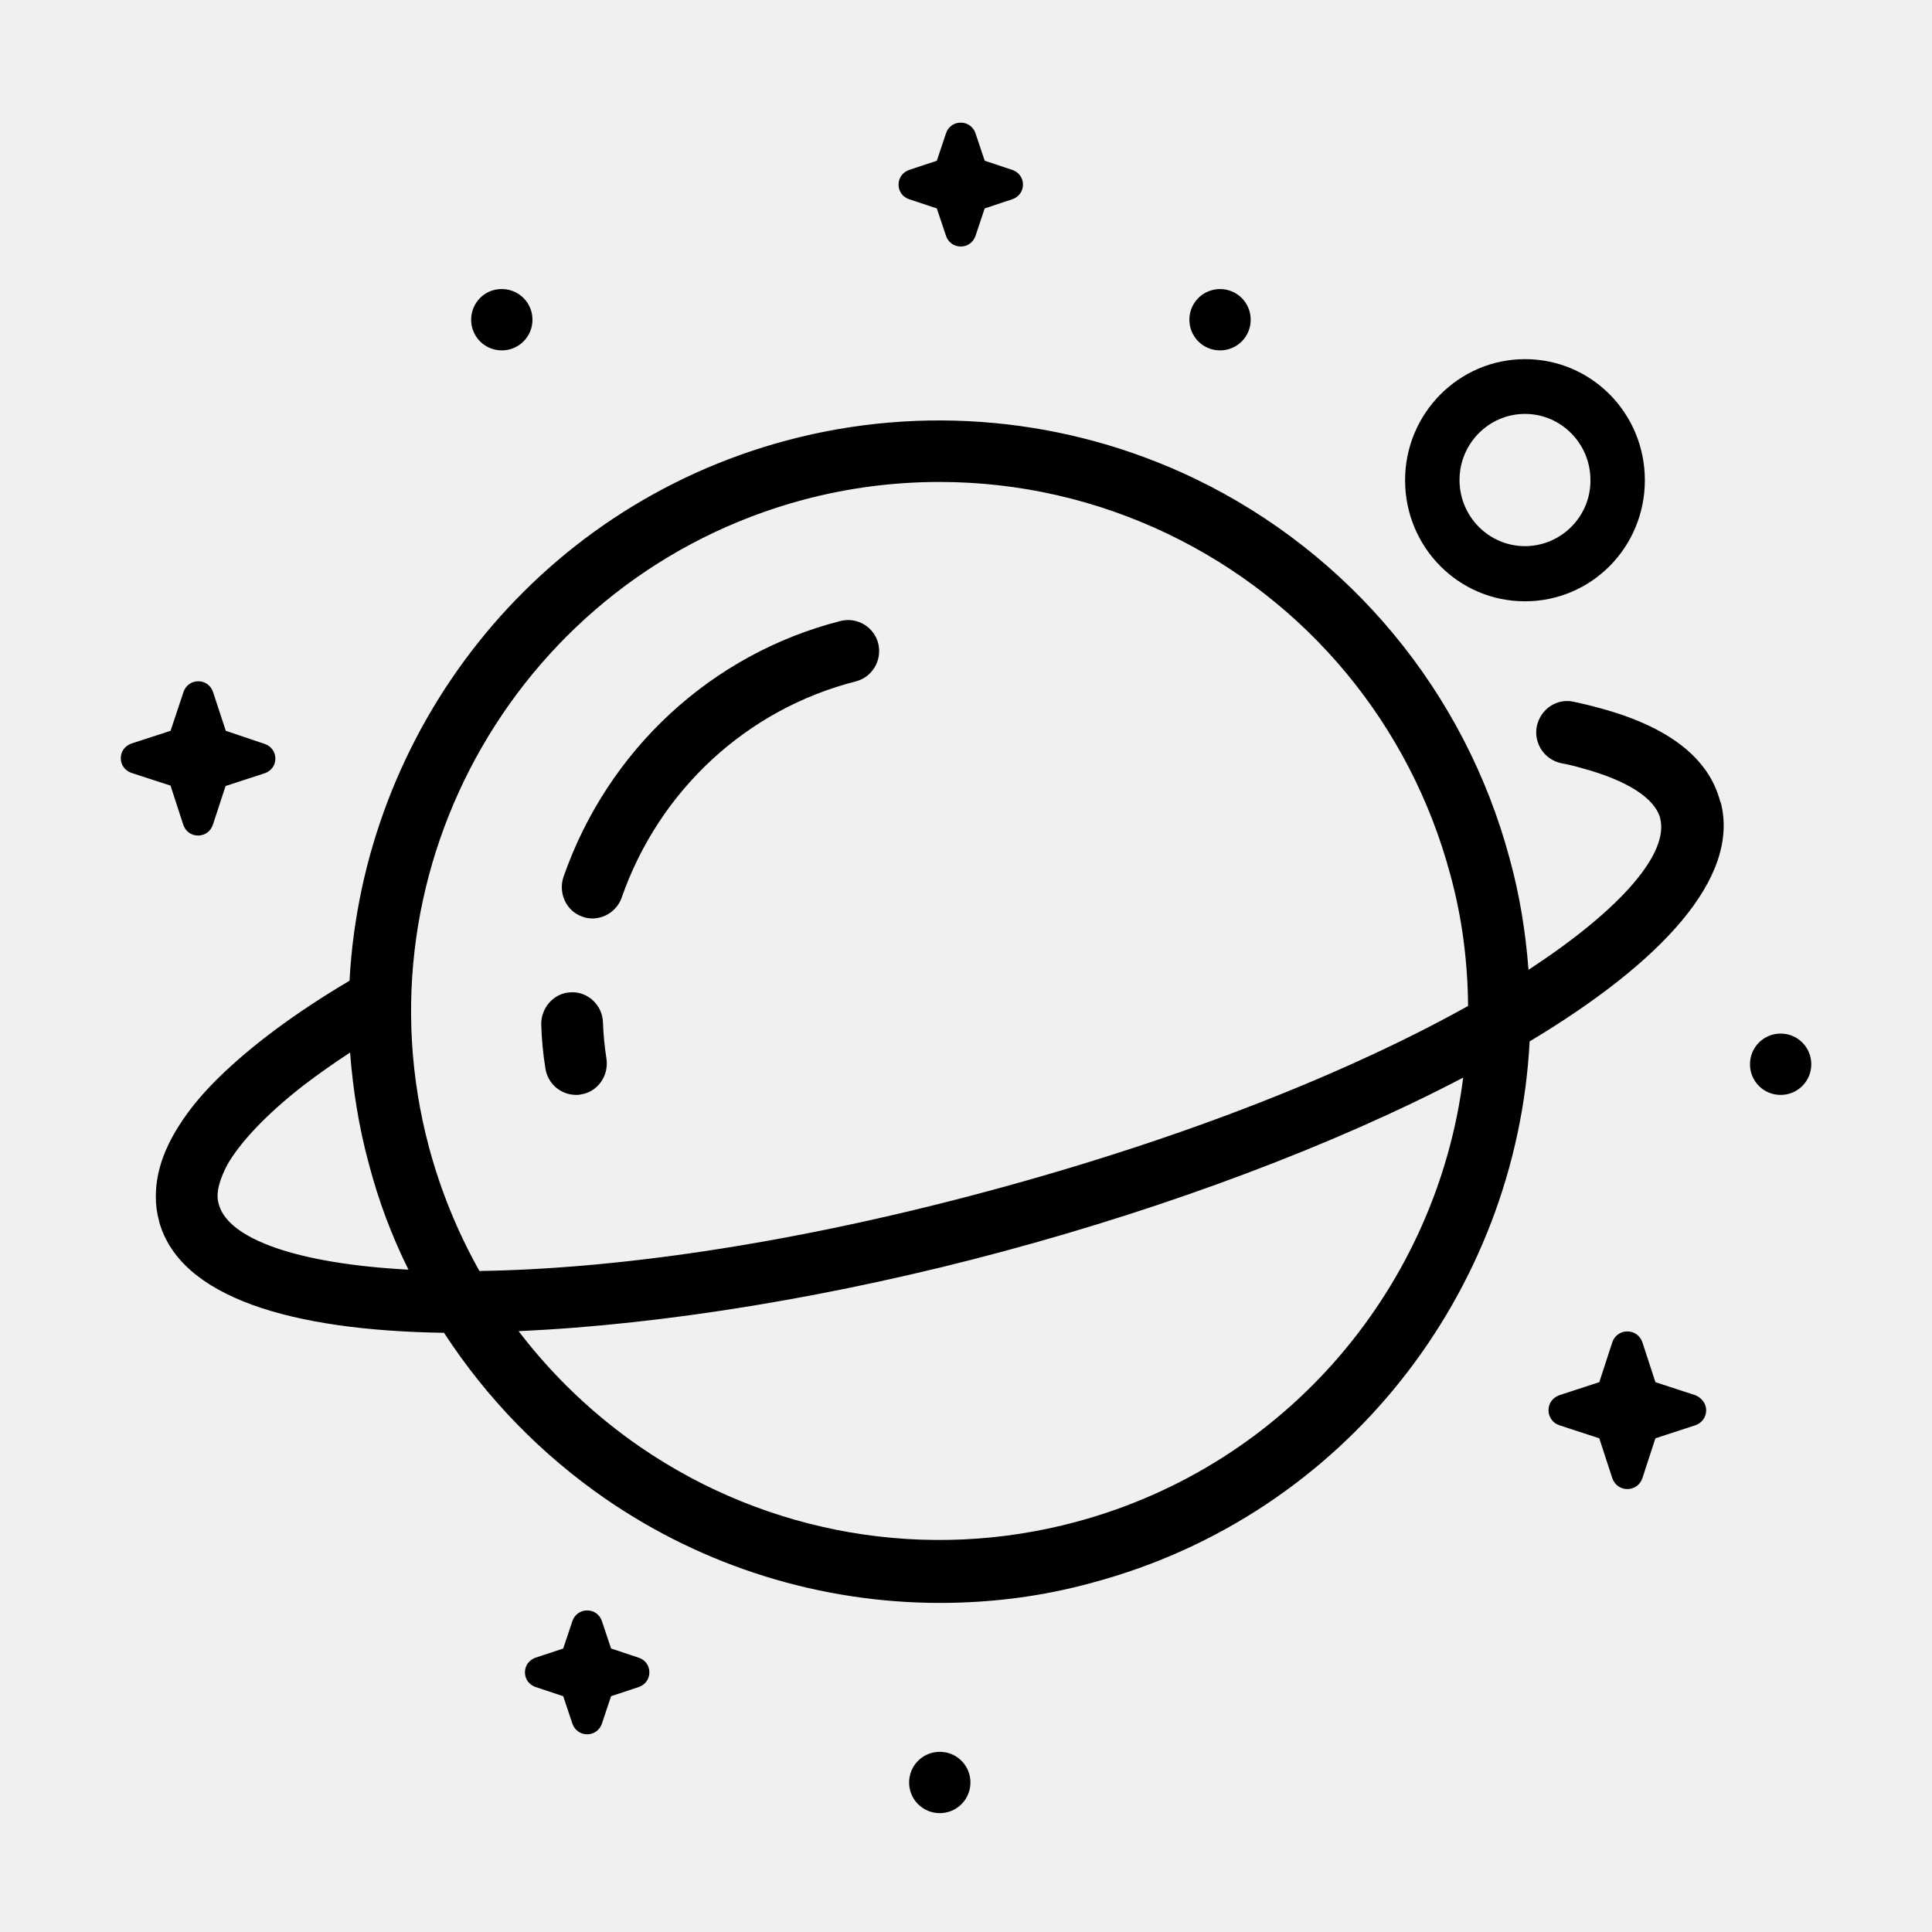
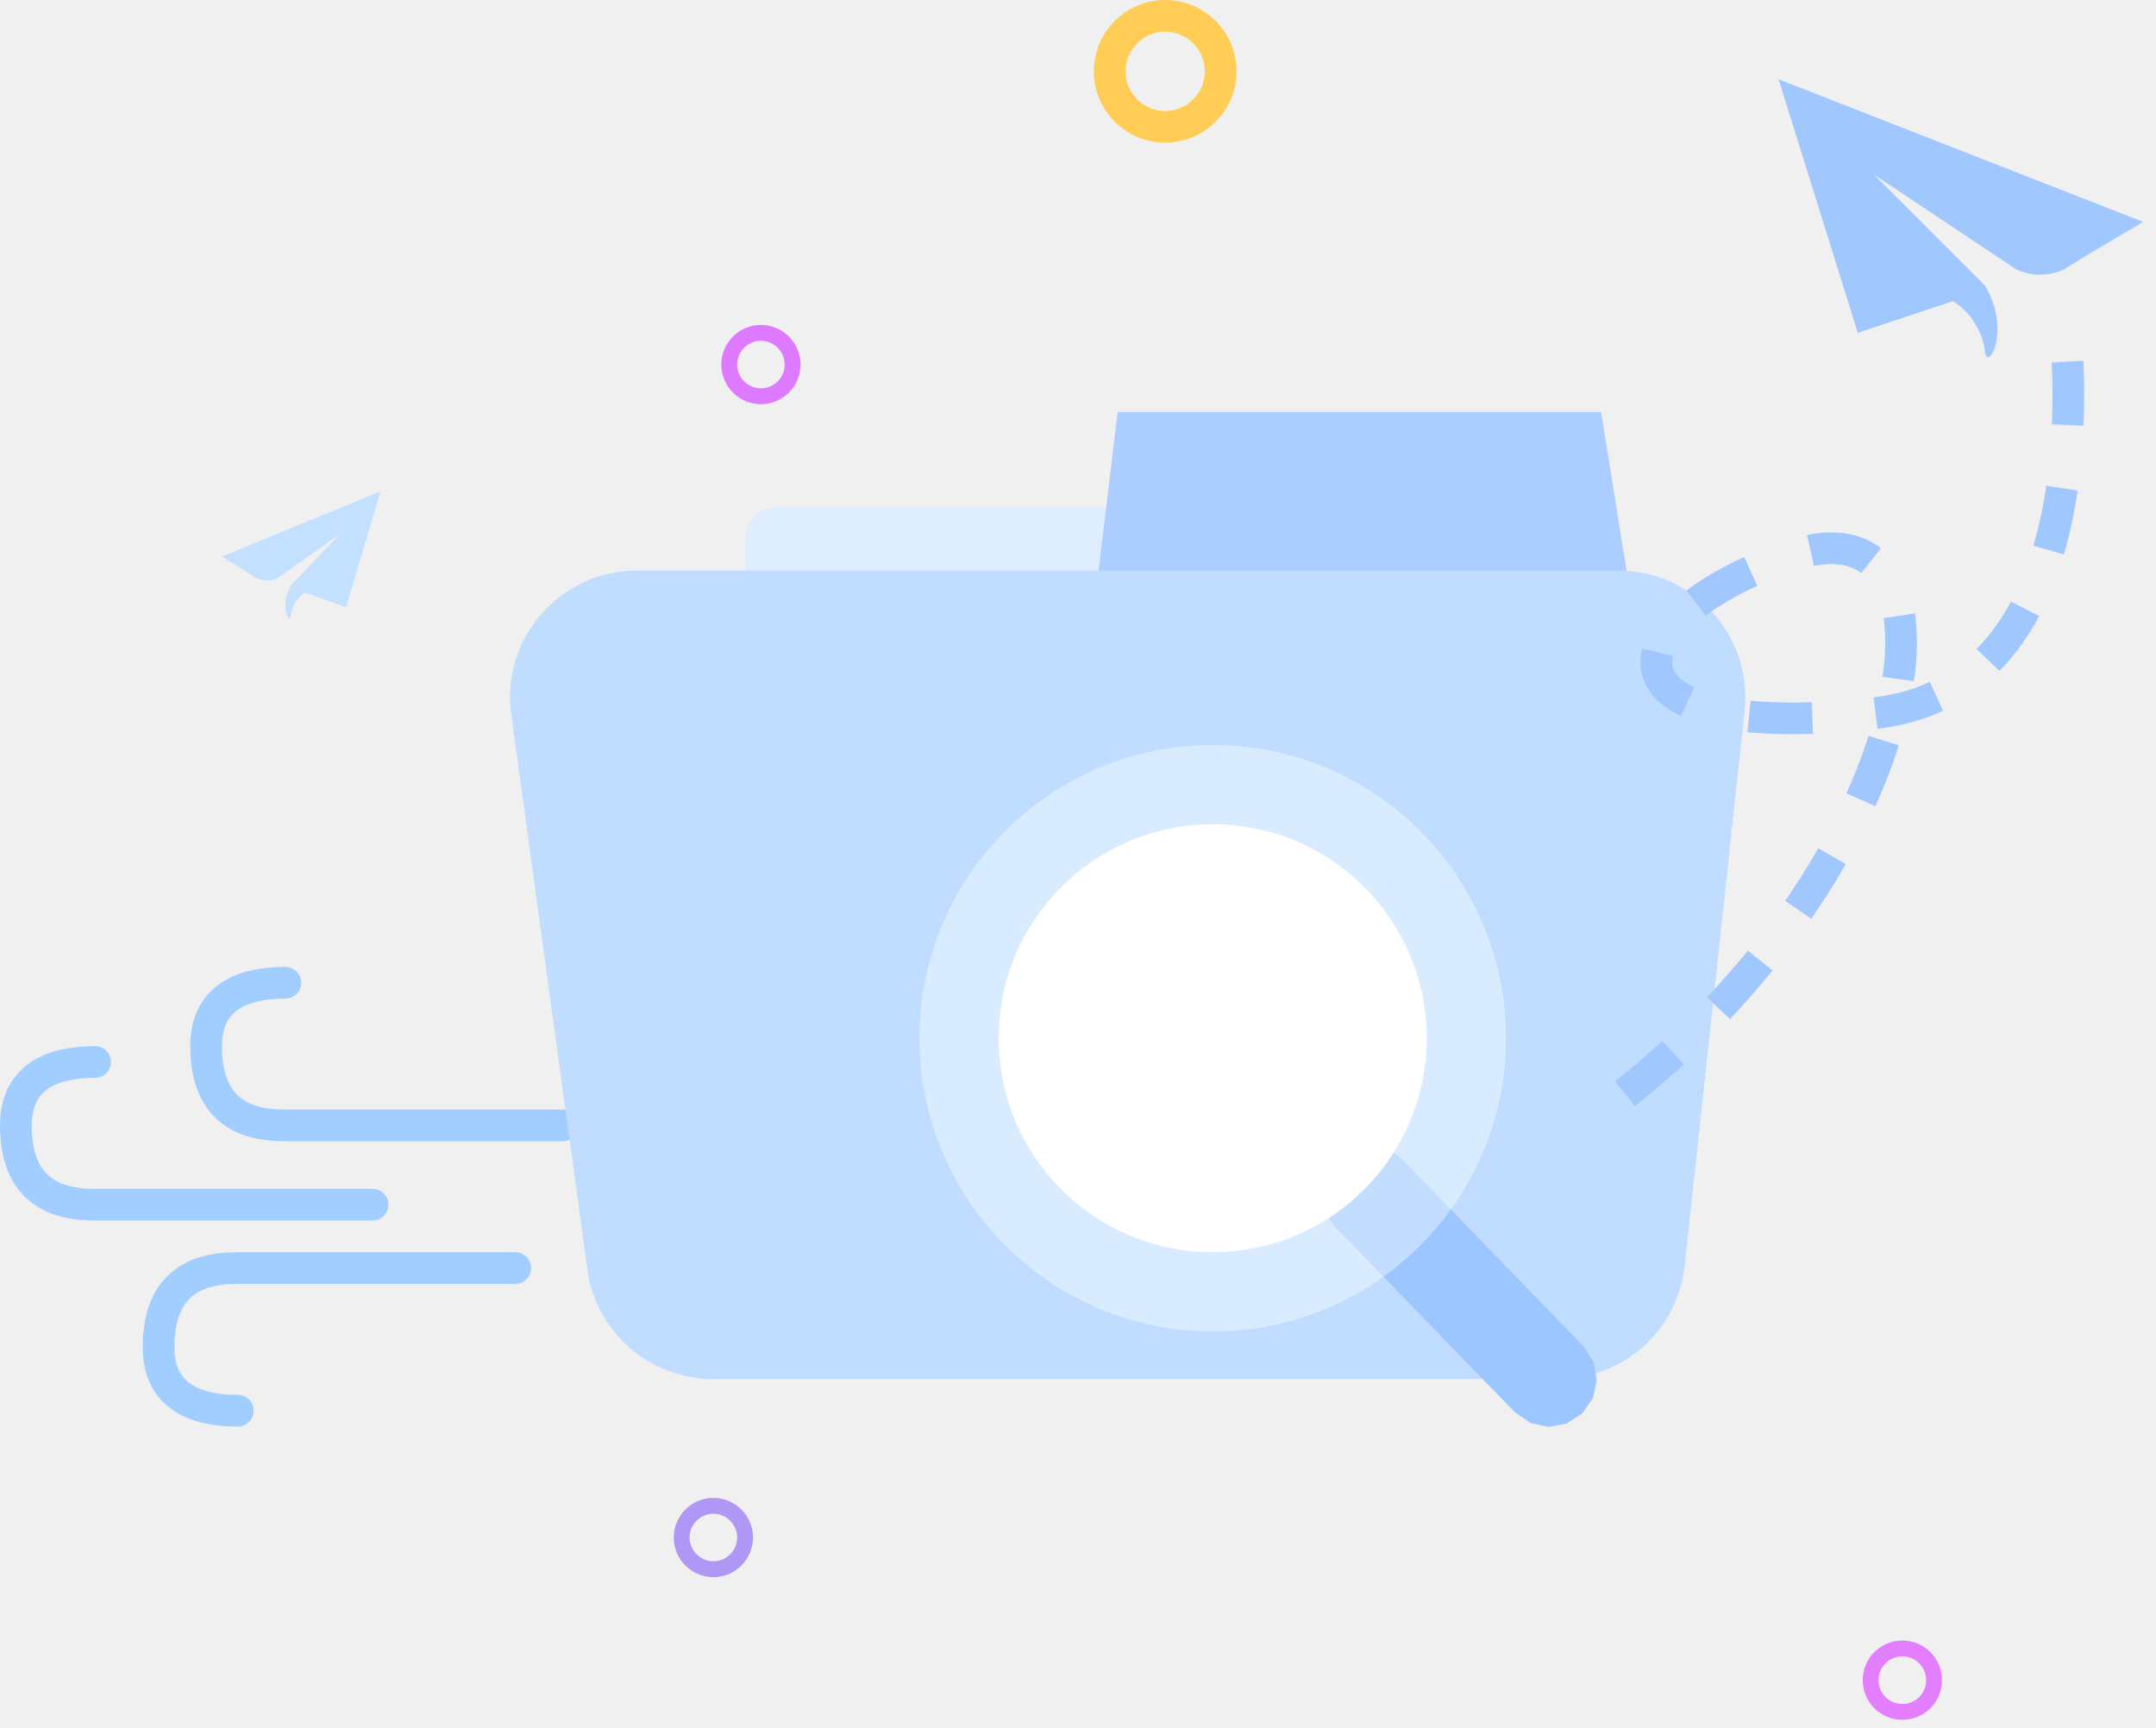
- <svg xmlns="http://www.w3.org/2000/svg" t="1690562251072" class="icon" viewBox="0 0 1024 1024" version="1.1" p-id="1970" width="64" height="64">
-   <path d="M911.71 424.692s0 0.298 0.298 0.501c10.476 40.259-31.927 85.216-101.27 126.776-6.884 132.174-97.38 250.857-231.571 286.823-26.641 7.392-53.984 10.789-81.012 10.789a312.517 312.517 0 0 1-176.908-54.954 316.817 316.817 0 0 1-85.903-88.211c-81.014-1.195-140.075-18.779-151.051-59.136v-0.201a47.367 47.367 0 0 1-1.702-12.993c0-11.185 3.495-22.176 9.28-32.464 5.787-10.29 13.665-20.28 23.648-30.076 17.561-17.278 40.901-34.66 69.738-51.744 7.086-131.876 97.38-250.357 231.578-286.323a313.226 313.226 0 0 1 216.212 20.085 313.677 313.677 0 0 1 167.118 201.6c5.384 19.48 8.482 39.259 9.976 58.837 50.191-32.764 74.629-62.34 69.738-80.416v-0.202c-3.091-10.491-17.554-19.787-41.201-26.178a107.926 107.926 0 0 0-11.177-2.688 16.726 16.726 0 0 1-12.969-19.585c1.993-9.095 10.579-14.985 19.562-12.992 4.585 1 8.975 2.001 13.163 3.196 36.617 9.691 58.367 26.379 64.453 49.556zM116.019 638.485c5.084 18.084 41.007 31.27 100.471 34.466a291.797 291.797 0 0 1-20.951-55.947c-5.392-19.78-8.482-39.559-9.984-59.137a413.211 413.211 0 0 0-24.64 17.375c-20.055 15.591-33.928 30.576-40.513 42.261-3.584 6.892-5.085 12.193-5.085 16.382 0 1.404 0.202 2.896 0.702 4.6 0-0.201 0-0.201 0 0z m454.368 168.134c112.94-30.367 191.266-125.873 205.131-235.469-69.044 36.161-156.345 68.633-243.741 92.109-87.107 23.475-179.095 38.864-256.927 42.261a282.692 282.692 0 0 0 64.66 61.54c67.648 46.353 151.857 60.839 230.869 39.559h0.008z m-46.891-175.228c108.05-29.075 194.253-64.534 254.613-98.209-0.194-23.176-3.084-46.651-9.475-69.828-21.251-79.124-75.622-144.861-149.557-180.327a279.592 279.592 0 0 0-121.034-27.582c-24.342 0-48.481 3.099-72.427 9.491-149.258 40.066-238.164 194.214-198.15 343.466a284.537 284.537 0 0 0 26.633 65.243c69.045-1.001 161.34-13.186 269.398-42.261l-0.001 0.007z m-77.93-302.279a16.502 16.502 0 0 1 19.922 11.916c2.18 8.908-3.166 17.92-11.894 20.123-57.688 14.717-104.183 57.567-124.104 114.643a16.603 16.603 0 0 1-15.568 11.013c-1.68 0-3.657-0.299-5.346-1.008-8.43-2.897-12.79-12.41-9.916-21.019 23.483-67.386 78.512-118.241 146.906-135.668zM319.575 541.866c0.202 6.414 0.896 13.022 1.882 19.428 1.291 9.013-4.854 17.622-13.776 18.816-0.695 0.209-1.688 0.209-2.383 0.209a16.464 16.464 0 0 1-16.255-14.224 180.776 180.776 0 0 1-2.179-23.027c-0.195-9.005 6.839-16.919 15.761-17.121 8.923-0.5 16.756 6.914 16.95 15.919z m488.691-351.514c35.197 0 63.541 28.635 63.541 64.176 0 35.542-28.344 64.175-63.541 64.175-35.183 0-63.541-28.634-63.541-64.175s28.656-64.176 63.541-64.176z m0 99.112c19.137 0 34.899-15.717 34.697-35.041 0-19.323-15.56-35.041-34.689-35.041-19.137 0-34.698 15.718-34.698 35.041 0 19.324 15.561 35.042 34.698 35.042l-0.008-0.001zM338.577 878.627c3.495 1.195 5.6 4.181 5.6 7.765 0 3.576-2.203 6.556-5.6 7.751l-14.687 4.876-4.897 14.627c-1.196 3.382-4.197 5.569-7.788 5.569-3.6 0-6.601-2.187-7.796-5.569l-4.897-14.627-14.687-4.876c-3.398-1.195-5.6-4.182-5.6-7.759 0-3.584 2.202-6.57 5.6-7.764l14.687-4.869 4.897-14.627c1.195-3.382 4.196-5.57 7.796-5.57 3.591 0 6.592 2.187 7.788 5.57l4.897 14.627 14.687 4.876z m143.27-773.037c-3.494-1.195-5.593-4.181-5.593-7.758 0-3.584 2.197-6.571 5.6-7.766l14.68-4.867 4.899-14.628a8.062 8.062 0 0 1 7.795-5.57c3.591 0 6.592 2.188 7.787 5.57l4.899 14.628 14.686 4.875c3.397 1.195 5.6 4.182 5.6 7.766 0 3.576-2.203 6.562-5.6 7.75l-14.686 4.876-4.899 14.626c-1.195 3.383-4.196 5.571-7.787 5.571-3.6 0-6.593-2.188-7.796-5.571l-4.898-14.626-14.687-4.876zM97.187 437.289l-6.795-20.893-20.78-6.763c-3.396-1.196-5.59-4.184-5.59-7.767 0-3.577 2.194-6.563 5.6-7.759l20.779-6.763 6.891-20.691c1.195-3.382 4.197-5.57 7.796-5.57 3.591 0 6.593 2.188 7.787 5.57l6.795 20.69 20.683 6.967c3.397 1.194 5.6 4.18 5.6 7.764 0 3.584-2.203 6.564-5.6 7.759l-20.78 6.764-6.795 20.691c-1.194 3.382-4.196 5.569-7.795 5.569s-6.593-2.187-7.795-5.569v0.001zM249.715 169.46c0-9.005 7.244-16.353 16.255-16.249a16.209 16.209 0 0 1 15.024 10.024 16.211 16.211 0 0 1 1.224 6.225 16.194 16.194 0 0 1-4.746 11.502 16.21 16.21 0 0 1-11.502 4.745 16.2 16.2 0 0 1-16.255-16.248v0.001z m232.139 775.29a16.2 16.2 0 0 1 16.248-16.247 16.21 16.21 0 0 1 15.023 10.023 16.206 16.206 0 0 1 1.224 6.224 16.2 16.2 0 0 1-16.255 16.249 16.189 16.189 0 0 1-11.501-4.746 16.194 16.194 0 0 1-4.746-11.502l0.007-0.001z m445.678-380.685a16.208 16.208 0 0 1 4.745-11.502 16.194 16.194 0 0 1 11.502-4.746 16.21 16.21 0 0 1 11.499 4.75 16.223 16.223 0 0 1 3.519 5.279 16.213 16.213 0 0 1 1.221 6.226 16.196 16.196 0 0 1-4.742 11.506 16.204 16.204 0 0 1-11.504 4.748 16.2 16.2 0 0 1-16.248-16.254l0.008-0.007zM630.403 169.459a16.207 16.207 0 0 1 10.023-15.022 16.204 16.204 0 0 1 6.224-1.225 16.214 16.214 0 0 1 11.505 4.748 16.204 16.204 0 0 1 4.743 11.507 16.212 16.212 0 0 1-4.746 11.502 16.21 16.21 0 0 1-11.502 4.745 16.211 16.211 0 0 1-11.502-4.745 16.217 16.217 0 0 1-4.745-11.502v-0.008z m268.203 570.043c3.159 1.329 5.705 4.286 5.705 7.952 0 3.666-2.24 6.72-5.705 7.952l-21.206 6.929-6.921 21.198a8.314 8.314 0 0 1-7.952 5.705c-3.666 0-6.72-2.24-7.952-5.705l-6.93-21.206-21.197-6.921a8.322 8.322 0 0 1-5.705-7.952c0-3.666 2.24-6.72 5.705-7.952l21.205-6.929 6.921-21.198a8.318 8.318 0 0 1 7.953-5.705c3.666 0 6.72 2.24 7.952 5.705l6.929 21.205 21.198 6.921v0.001z" p-id="1971" />
+ <svg xmlns="http://www.w3.org/2000/svg" height="109" node-id="1" sillyvg="true" template-height="109" template-width="136" version="1.1" viewBox="0 0 136 109" width="136">
+   <defs node-id="19" />
+   <path d="M 49.00 32.00 L 70.00 32.00 C 71.10 32.00 72.00 32.90 72.00 34.00 L 72.00 42.00 C 72.00 43.10 71.10 44.00 70.00 44.00 L 49.00 44.00 C 47.90 44.00 47.00 43.10 47.00 42.00 L 47.00 34.00 C 47.00 32.90 47.90 32.00 49.00 32.00 Z" fill="#deedff" fill-rule="nonzero" node-id="21" stroke="none" target-height="12" target-width="25" target-x="47" target-y="32" />
+   <path d="M 70.50 26.00 L 101.00 26.00 L 103.00 38.50 L 69.00 38.50 L 70.50 26.00 Z" fill="#abcdff" fill-rule="nonzero" node-id="23" stroke="none" target-height="12.5" target-width="34" target-x="69" target-y="26" />
+   <path d="M 18.00 62.00 C 16.00 62.00 13.00 62.50 13.00 66.00 C 13.00 70.50 16.00 71.00 18.00 71.00 C 19.60 71.00 30.33 71.00 35.50 71.00" fill="none" node-id="25" stroke="#a1ceff" stroke-linecap="round" stroke-width="2" target-height="9" target-width="22.5" target-x="13" target-y="62" />
+   <path d="M 32.25 45.09 C 31.59 40.28 35.32 36.00 40.17 36.00 L 102.09 36.00 C 106.85 36.00 110.56 40.13 110.05 44.86 L 106.27 79.86 C 105.83 83.92 102.40 87.00 98.32 87.00 L 44.98 87.00 C 40.98 87.00 37.59 84.05 37.05 80.09 L 32.25 45.09 Z" fill="#c0ddff" fill-rule="nonzero" node-id="27" stroke="none" target-height="51" target-width="78.967" target-x="31.588" target-y="36" />
+   <g node-id="56">
+     <path d="M 88.38 73.07 L 99.88 84.93 L 100.53 85.94 L 100.72 87.06 L 100.49 88.18 L 99.81 89.17 L 99.81 89.17 L 98.80 89.82 L 97.68 90.02 L 96.56 89.78 L 95.57 89.11 L 84.07 77.25 L 83.42 76.24 L 83.22 75.11 L 83.46 74.00 L 84.13 73.01 L 84.13 73.01 L 85.14 72.36 L 86.27 72.16 L 87.38 72.39 L 88.38 73.07 Z" fill="#9bc6ff" fill-rule="nonzero" group-id="1" node-id="31" stroke="none" target-height="17.856" target-width="17.501" target-x="83.223" target-y="72.16" />
+   </g>
+   <path d="M 95.00 65.50 C 95.00 75.72 86.72 84.00 76.50 84.00 C 66.28 84.00 58.00 75.72 58.00 65.50 C 58.00 55.28 66.28 47.00 76.50 47.00 C 86.72 47.00 95.00 55.28 95.00 65.50 Z" fill="#ffffff" fill-opacity="0.4" fill-rule="nonzero" node-id="34" stroke="none" target-height="37" target-width="37" target-x="58" target-y="47" />
+   <path d="M 73.50 8.00 C 75.43 8.00 77.00 6.43 77.00 4.50 C 77.00 2.57 75.43 1.00 73.50 1.00 C 71.57 1.00 70.00 2.57 70.00 4.50 C 70.00 6.43 71.57 8.00 73.50 8.00 Z" fill="none" node-id="36" stroke="#ffcd56" stroke-linecap="butt" stroke-width="2" target-height="7" target-width="7" target-x="70" target-y="1" />
+   <path d="M 45.00 99.00 C 46.10 99.00 47.00 98.10 47.00 97.00 C 47.00 95.90 46.10 95.00 45.00 95.00 C 43.90 95.00 43.00 95.90 43.00 97.00 C 43.00 98.10 43.90 99.00 45.00 99.00 Z" fill="none" node-id="38" stroke="#af97f5" stroke-linecap="butt" stroke-width="1" target-height="4" target-width="4" target-x="43" target-y="95" />
+   <path d="M 120.00 108.00 C 121.11 108.00 122.00 107.11 122.00 106.00 C 122.00 104.89 121.11 104.00 120.00 104.00 C 118.89 104.00 118.00 104.89 118.00 106.00 C 118.00 107.11 118.89 108.00 120.00 108.00 Z" fill="none" node-id="40" stroke="#e37eff" stroke-linecap="butt" stroke-width="1" target-height="4" target-width="4" target-x="118" target-y="104" />
+   <path d="M 48.00 25.00 C 49.10 25.00 50.00 24.10 50.00 23.00 C 50.00 21.90 49.10 21.00 48.00 21.00 C 46.90 21.00 46.00 21.90 46.00 23.00 C 46.00 24.10 46.90 25.00 48.00 25.00 Z" fill="none" node-id="42" stroke="#dd7aff" stroke-linecap="butt" stroke-width="1" target-height="4" target-width="4" target-x="46" target-y="21" />
+   <path d="M 90.00 65.50 C 90.00 72.96 83.96 79.00 76.50 79.00 C 69.04 79.00 63.00 72.96 63.00 65.50 C 63.00 58.04 69.04 52.00 76.50 52.00 C 83.96 52.00 90.00 58.04 90.00 65.50 Z" fill="#ffffff" fill-rule="nonzero" node-id="44" stroke="none" target-height="27" target-width="27" target-x="63" target-y="52" />
+   <path d="M 102.50 69.00 C 121.50 54.00 124.79 31.25 113.19 35.00 C 101.59 38.75 99.99 47.05 118.19 45.00 C 133.39 43.35 130.19 20.00 130.19 20.00" fill="none" node-id="46" stroke="#a1c7ff" stroke-dasharray="4 4" stroke-linecap="butt" stroke-width="2" target-height="49" target-width="33.4" target-x="99.994" target-y="20" />
+   <path d="M 112.19 5.00 L 117.19 21.00 L 123.19 19.00 C 123.72 19.33 124.17 19.77 124.51 20.29 C 124.85 20.81 125.09 21.39 125.19 22.00 C 125.28 23.78 126.96 20.79 125.19 18.00 L 118.19 11.00 L 127.19 17.00 C 127.67 17.22 128.18 17.33 128.69 17.33 C 129.21 17.33 129.72 17.22 130.19 17.00 C 131.42 16.21 135.19 14.00 135.19 14.00 L 112.19 5.00 Z" fill="#a1c7ff" fill-rule="evenodd" node-id="48" stroke="none" target-height="18.778" target-width="23" target-x="112.194" target-y="5" />
+   <path d="M 24.00 31.00 L 21.83 38.30 L 19.22 37.39 C 18.99 37.54 18.79 37.75 18.64 37.98 C 18.49 38.22 18.39 38.48 18.35 38.76 C 18.31 39.57 17.58 38.21 18.35 36.93 L 21.39 33.74 L 17.48 36.48 C 17.28 36.57 17.05 36.62 16.82 36.62 C 16.60 36.62 16.37 36.57 16.17 36.48 C 15.64 36.11 14.00 35.11 14.00 35.11 L 24.00 31.00 Z" fill="#c3e0ff" fill-rule="evenodd" node-id="50" stroke="none" target-height="8.568" target-width="10" target-x="14" target-y="31" />
+   <path d="M 15.00 89.00 C 13.00 89.00 10.00 88.50 10.00 85.00 C 10.00 80.50 13.00 80.00 15.00 80.00 C 16.60 80.00 27.33 80.00 32.50 80.00" fill="none" node-id="52" stroke="#a1ceff" stroke-linecap="round" stroke-width="2" target-height="9" target-width="22.5" target-x="10" target-y="80" />
+   <path d="M 6.00 67.00 C 4.00 67.00 1.00 67.50 1.00 71.00 C 1.00 75.50 4.00 76.00 6.00 76.00 C 7.60 76.00 18.33 76.00 23.50 76.00" fill="none" node-id="54" stroke="#a1ceff" stroke-linecap="round" stroke-width="2" target-height="9" target-width="22.5" target-x="1" target-y="67" />
</svg>
